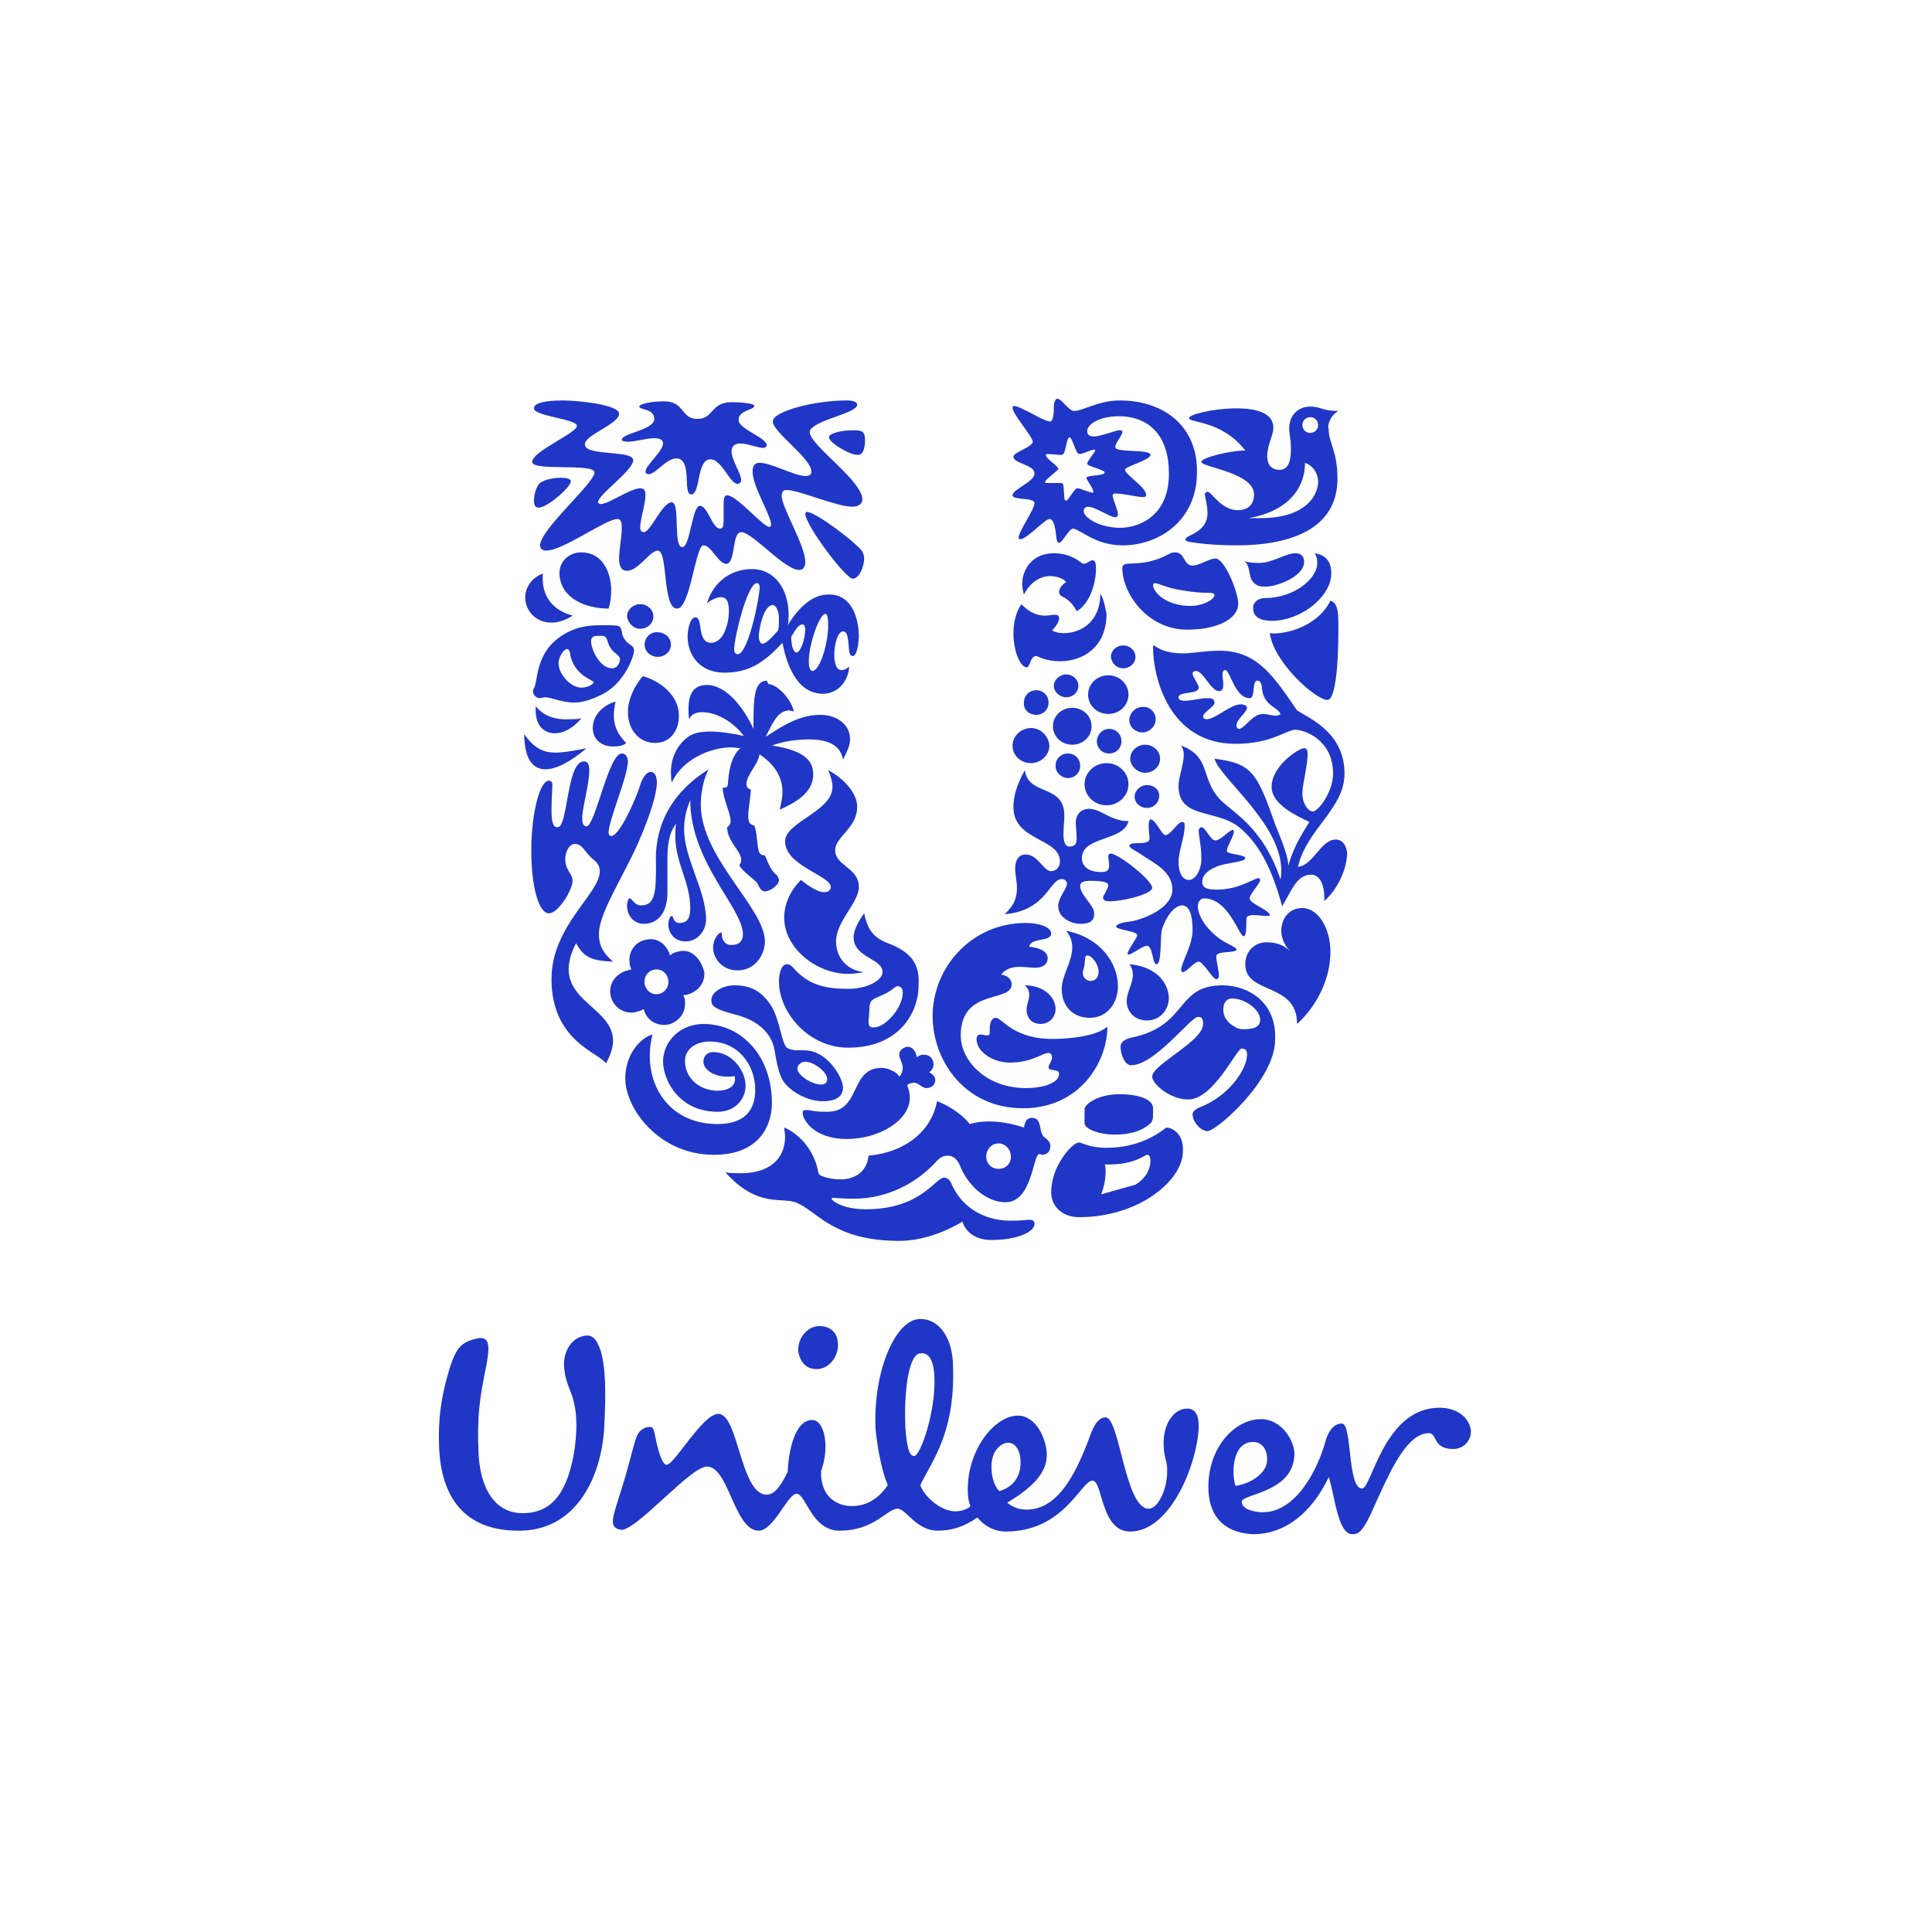
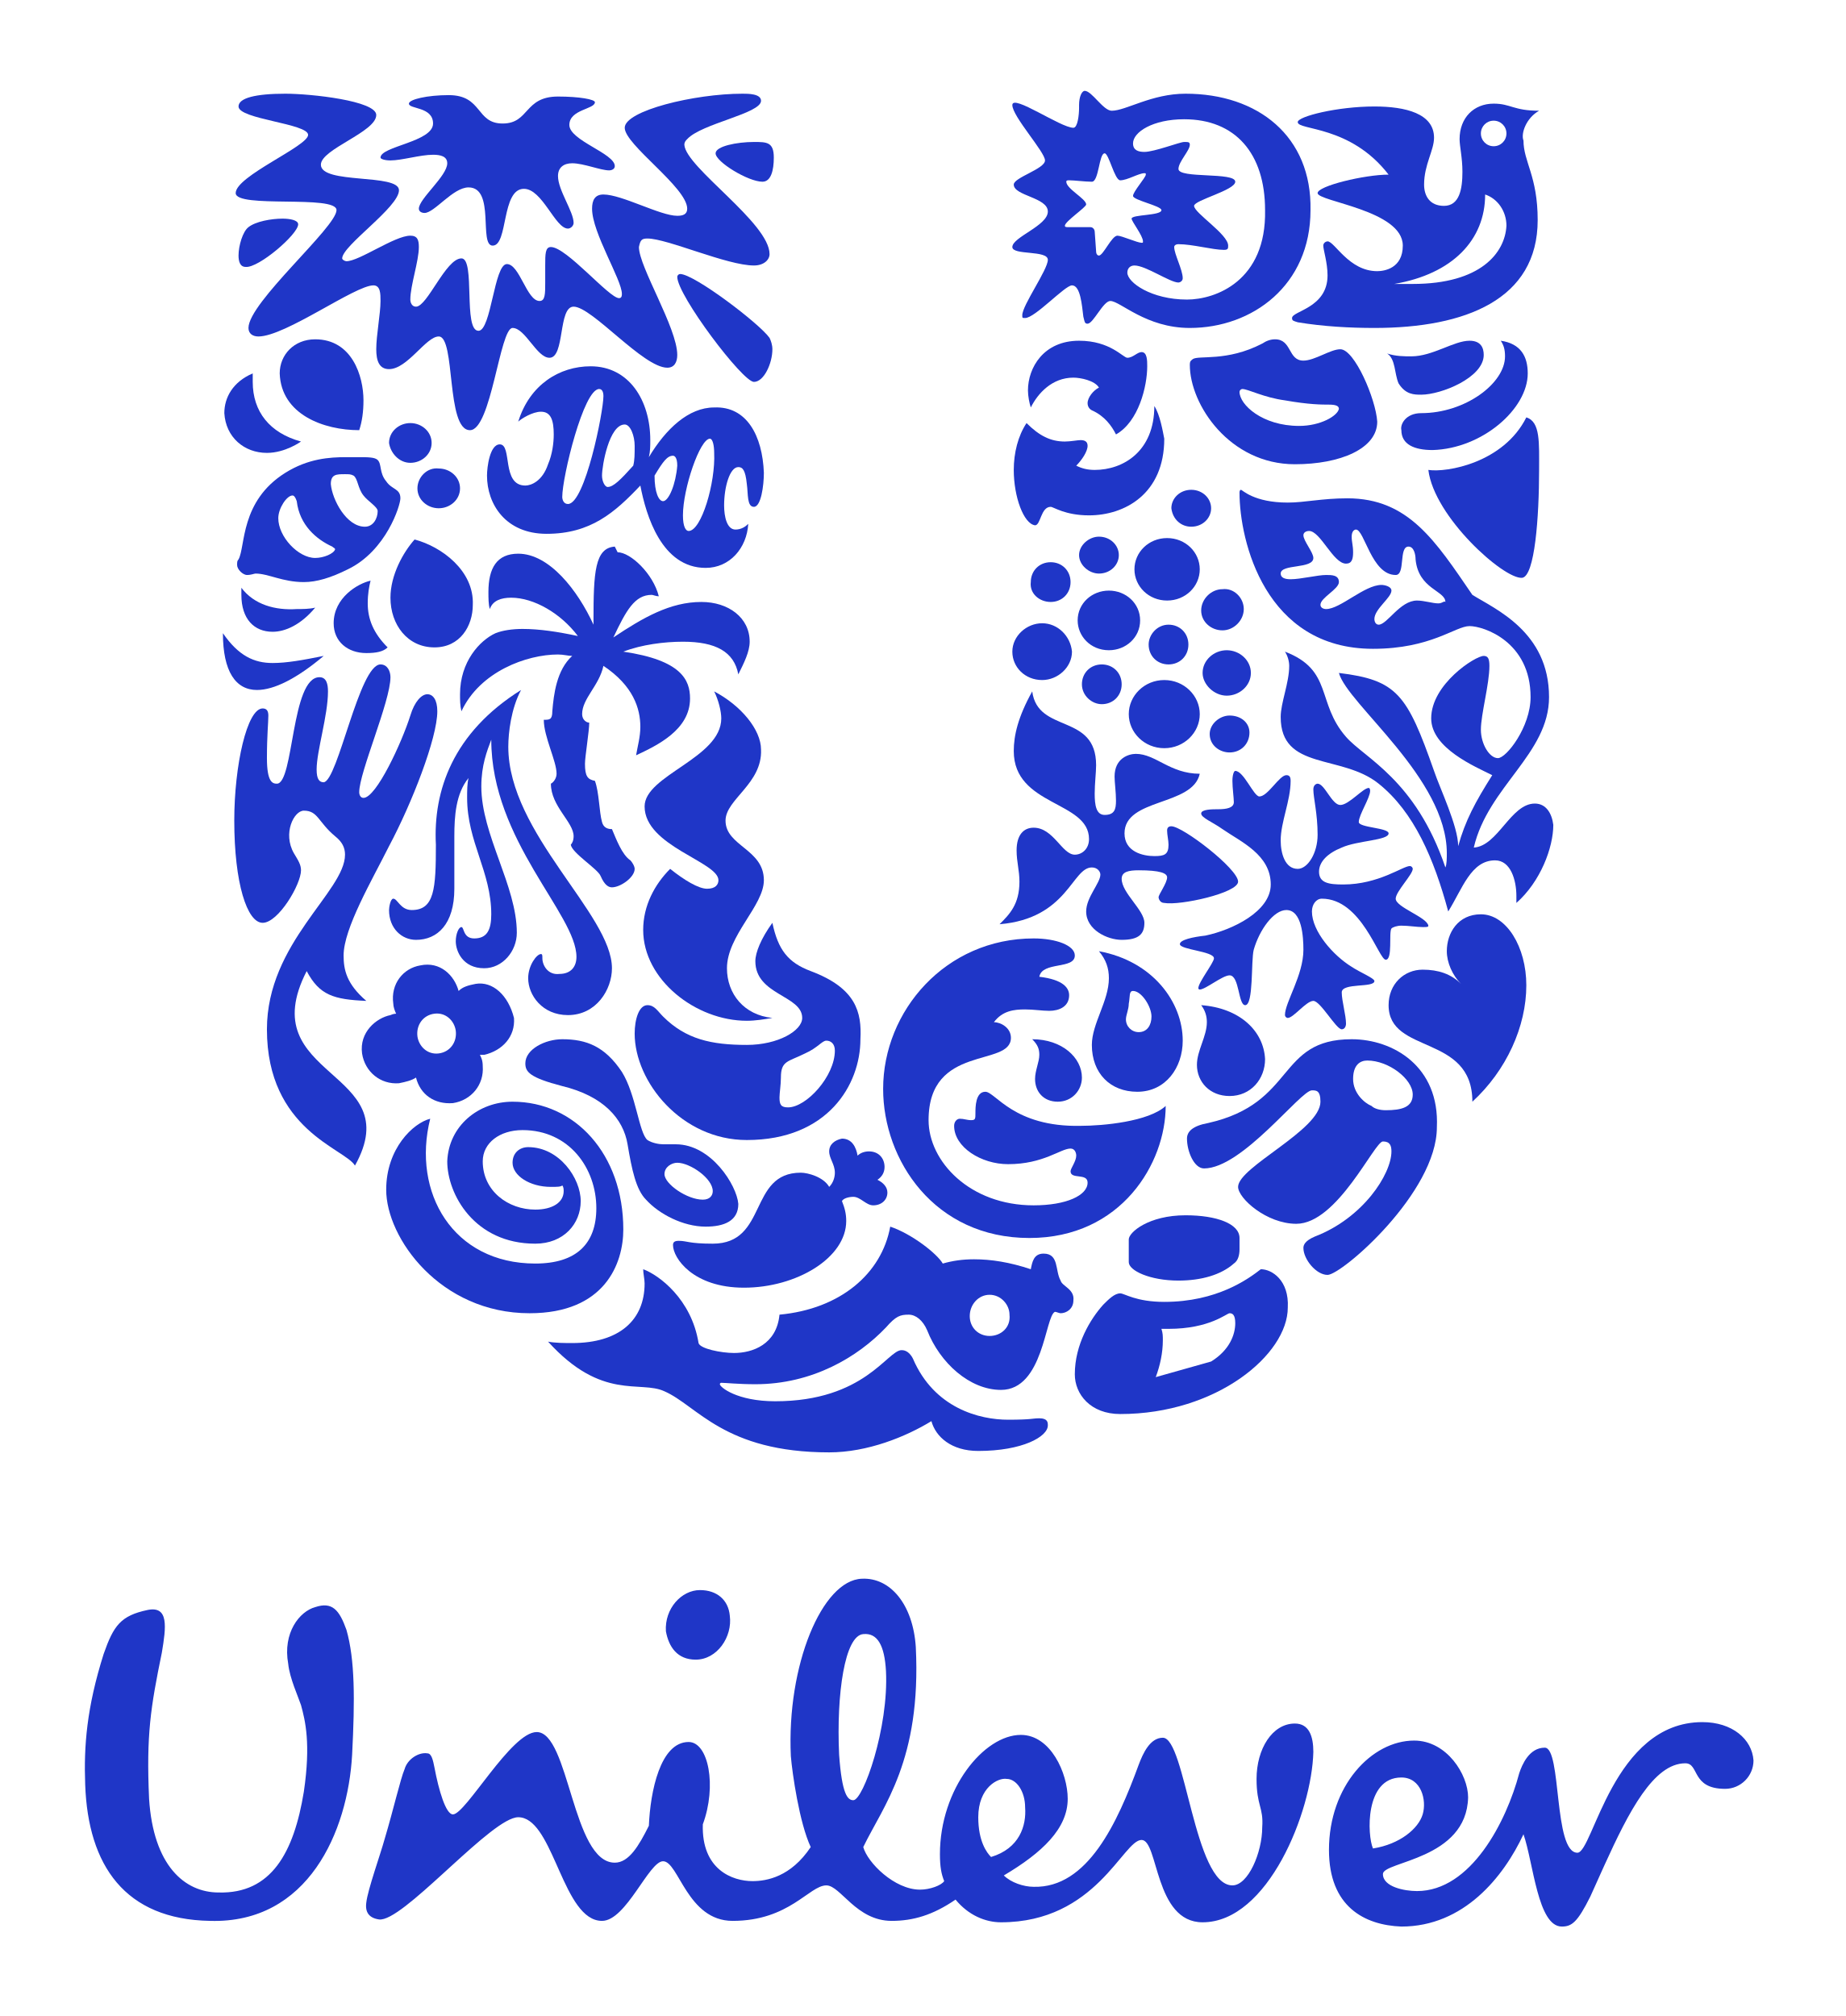
- <svg xmlns="http://www.w3.org/2000/svg" xmlns:xlink="http://www.w3.org/1999/xlink" viewBox="0 0 220 220" aria-hidden="true">
+ <svg xmlns="http://www.w3.org/2000/svg" xmlns:xlink="http://www.w3.org/1999/xlink" viewBox="44 39 130 142" aria-hidden="true">
  <style>
    .st1{fill-rule:evenodd;clip-rule:evenodd;fill:#1f36c7}
  </style>
  <defs>
    <path id="path-1" fill="#1F36C7" d="M114.9 10.3c2.1 0 3.5 1.2 3.6 2.7 0 1.1-.9 2-2 2-2.4 0-1.8-1.8-2.8-1.8-2.24 0-3.999 3.443-5.675 7.129l-.258.568-.384.855-.383.848c-.9 1.8-1.3 2.1-2 2.1-1.7 0-2-4.5-2.7-6.5-1.4 3-4.2 6.5-8.6 6.5-2.6-.1-5.1-1.4-5.1-5.4 0-4.5 3-7.7 6-7.7 2.3 0 3.8 2.4 3.8 4-.1 4.4-6 4.5-6 5.4 0 .9 1.5 1.2 2.4 1.2 3.8 0 6.3-4.9 7.2-8.3.2-.6.7-1.8 1.8-1.8 1.2 0 .6 7.4 2.3 7.4 1.1 0 2.5-9.2 8.8-9.2ZM55.7.2c2-.1 3.6 1.8 3.8 4.8.4 8-2.3 11.2-3.7 14.1.3 1.1 2.2 3 4 3 .7 0 1.5-.3 1.7-.6-.2-.5-.3-1-.3-1.9 0-4.6 3.1-8.4 5.7-8.4 2.1 0 3.3 2.7 3.3 4.5 0 2.1-1.8 3.8-4.5 5.4.5.5 1.4.8 2.1.8 3.8.1 5.9-4.5 7.4-8.6.3-.8.8-1.9 1.7-1.9 1.6 0 2.2 10.4 4.9 10.4 1.1 0 2.1-2.3 2.1-4.1.1-1.4-.4-1.5-.4-3.4 0-2.1 1.1-3.9 2.7-3.9 1 0 1.3.9 1.3 2-.1 4.2-3.2 12-7.8 12-3.4 0-3.1-5.8-4.3-5.8-1.3 0-3.2 5.8-9.9 5.8-1.1 0-2.3-.5-3.2-1.6-1.6 1.1-3 1.5-4.5 1.5-2.5 0-3.6-2.5-4.6-2.5-1.2 0-2.6 2.5-6.6 2.5-3.2 0-3.8-4.2-4.9-4.2-1 0-2.6 4.2-4.3 4.2-1.366 0-2.208-1.737-3.003-3.516l-.237-.534C33.409 18.568 32.659 17 31.5 17c-.909 0-2.8 1.693-4.714 3.437l-.522.476c-1.909 1.74-3.751 3.383-4.564 3.287-.7-.1-1-.5-.9-1.2.1-.9 1-3.4 1.3-4.5.6-2 1.1-4.2 1.4-4.9.2-.7 1-1.2 1.6-1.1.3 0 .4.5.5 1 .3 1.6.8 3.3 1.3 3.3.9 0 4.1-5.8 5.9-5.8 2.3 0 2.5 9.2 5.5 9.2 1 0 1.7-1.2 2.4-2.6.1-2.4.8-5.9 2.8-5.9 1.4 0 2 3.1 1 5.8-.1 3.2 2.1 4 3.5 4 1 0 2.7-.3 4.1-2.4-.8-1.7-1.3-5.2-1.4-6.4-.3-6.4 2.2-12.4 5-12.5Zm-38.5 2c1.2-.4 1.7.2 2.2 1.6.6 2.1.6 4.9.4 8.8-.3 5.4-3.1 11.9-10 11.7-6-.1-8.6-3.9-8.8-9.6-.1-2.7.1-5.4 1.3-9.2.7-2 1.2-2.7 3.1-3.1 1.5-.3 1.3 1.2 1 3-.8 3.9-1.1 5.8-.9 10.3.3 4.7 2.5 6.6 4.9 6.6 3.7.1 5.3-2.8 6-7.1.5-3.4.1-5-.2-6.1-.2-.6-.8-1.9-.9-2.9-.4-2.2.8-3.7 1.9-4Zm48.7 12.1c-.6-.1-2 .6-2 2.7 0 1.7.6 2.5.9 2.8 2-.6 2.5-2.2 2.4-3.5 0-1.1-.6-2-1.3-2Zm27.8-.1c-2.6 0-2.4 4.1-2 5 1.9-.3 3.2-1.4 3.5-2.4.3-1-.1-2.6-1.5-2.6ZM55.922 4.093 55.8 4.1c-1.3.1-1.9 4.2-1.7 8.5.2 2.8.6 3.2 1 3.2.7 0 2.5-5.1 2.3-9.1-.1-1.8-.6-2.7-1.6-2.6ZM44.3 1c1.2 0 2 .7 2.1 1.8.2 1.5-.9 3.1-2.4 3.1-1.3 0-1.9-.9-2.1-2C41.8 2.3 43 1 44.3 1Z" />
  </defs>
  <g id="logo-sketch" fill="none" fill-rule="evenodd" stroke="none" stroke-width="1">
    <g id="text" transform="translate(49 150)">
      <use xlink:href="#path-1" id="Mask" />
    </g>
    <path id="fish" d="M118.7 129.2c-.4-.7-.1-1.9-1.2-1.9-.7 0-.8.6-.9 1.1-1.5-.5-2.8-.7-4-.7-.8 0-1.5.1-2.2.3-.4-.7-2.2-2.1-3.7-2.6-.6 3.3-3.5 5.8-7.8 6.2-.2 2.1-1.9 2.7-3.2 2.7-.9 0-2.4-.3-2.5-.7-.5-3.1-2.8-4.8-3.9-5.2 0 .3.1.7.1 1 0 2.6-1.8 4.2-5.1 4.2-.5 0-1.2 0-1.7-.1 3.8 4.2 6.5 2.7 8.2 3.5 2.3 1 4.2 4.3 11.6 4.3 2.7 0 5.4-1.1 7.2-2.2.3 1.1 1.4 2.1 3.3 2.1 3.1 0 4.9-1 4.9-1.8 0-.2 0-.5-.6-.5-.5 0-.5.1-2.2.1-2 0-5.2-.8-6.7-4.3-.3-.6-.7-.6-.8-.6-1 0-2.6 3.6-8.9 3.6-2.7 0-3.9-1-3.9-1.2 0 0 0-.1.1-.1.3 0 1.2.1 2.4.1 4 0 7.2-1.9 9.2-4 .7-.8 1-.9 1.6-.9.5 0 1 .4 1.3 1.1.9 2.3 3 4.2 5.2 4.2 3 0 3.1-5.2 3.8-5.5.1 0 .3.1.4.1.4 0 .9-.3.9-.9.1-.8-.8-1-.9-1.4zm-5 3.9c-.8 0-1.4-.6-1.4-1.4 0-.8.6-1.5 1.4-1.5.8 0 1.4.7 1.4 1.4.1.9-.6 1.5-1.4 1.5z" class="st1" />
    <path id="chilli_pepper" d="M103.3 119.2c.7 0 1 .6 1.1 1.2.2-.2.5-.3.8-.3.7 0 1.1.5 1.1 1.1 0 .4-.2.7-.5.9.4.2.7.5.7.9 0 .5-.4.9-1 .9-.5 0-.9-.6-1.4-.6-.3 0-.7.1-.8.3.2.5.3.9.3 1.4 0 2.6-3.5 4.7-7.2 4.7-3.6 0-5-2.1-5-3 0-.2.1-.3.4-.3.6 0 .7.2 2.4.2 3.9 0 2.5-5 6.2-5 .5 0 1.6.3 2 1 .3-.3.4-.7.4-1 0-.6-.4-1-.4-1.5s.4-.8.9-.9z" class="st1" />
    <path id="swirl" d="M80.1 116.6c4.4 0 7.8 3.7 7.8 9 0 2.4-1.3 5.9-6.6 5.9-6.3 0-10.1-5.3-10.1-8.7 0-2.9 1.9-4.7 3.1-5C73 123 75.9 128 81.7 128c2.9 0 4.3-1.4 4.3-3.9 0-2.8-1.9-5.5-5.2-5.5-1.6 0-2.8.9-2.8 2.2 0 2.1 1.8 3.4 3.7 3.4 1.2 0 2-.5 2-1.3 0-.1 0-.3-.1-.4-.1.1-.4.1-.8.1-1.5 0-2.7-.8-2.7-1.7 0-.7.5-1.1 1.1-1.1 2.2 0 3.7 2.2 3.7 3.8 0 1.6-1.2 3-3.2 3-4.3 0-6.2-3.5-6.2-5.8.1-2.5 2.2-4.2 4.6-4.2z" class="st1" />
    <g id="packaging" class="st1">
      <path d="M132.8 128.4c-.9.7-3.1 2.3-6.8 2.3-2 0-2.8-.6-3.1-.6-.4 0-.8.4-1.2.8-.9 1-2 2.8-2 4.9 0 1.4 1.1 2.8 3.2 2.8 6.8 0 11.8-4.2 11.8-7.5.1-1.9-1.1-2.7-1.9-2.7zm-3.5 6.5-3.9 1.1c.3-.8.5-1.7.5-2.6 0-.3 0-.5-.1-.8h.5c2.9 0 4.1-1.1 4.3-1.1.2 0 .4.1.4.7 0 .8-.4 1.9-1.7 2.7z" />
      <path d="M127 129.2c1.6 0 3-.4 3.9-1.2.3-.2.4-.6.4-1v-.8c0-1-1.6-1.6-3.8-1.6-2.6 0-4 1.2-4 1.7v1.6c0 .6 1.5 1.3 3.5 1.3z" />
    </g>
    <path id="clothes" d="M139.2 112.2c-5.3 0-3.9 4.5-10.1 5.9-1.1.2-1.5.6-1.5 1.1 0 .9.5 2.1 1.2 2.1 2.7 0 6.8-5.5 7.6-5.5.3 0 .6 0 .6.8 0 2-5.8 4.6-5.8 6 0 .8 2 2.6 4.1 2.6 2.9 0 5.5-5.8 6.1-5.8.5 0 .6.3.6.7 0 1.6-2 4.7-5.4 6-.7.3-.8.6-.8.8 0 .8.9 1.9 1.7 1.9 1 0 7.7-5.8 7.7-10.4.2-4.3-3.1-6.2-6-6.2zm2.4 5c-.4 0-.8-.1-1-.3-.5-.2-1.3-.9-1.3-1.9 0-1 .5-1.3 1-1.3 1.5 0 3.2 1.3 3.2 2.4 0 .9-.8 1.1-1.9 1.1z" class="st1" />
    <path id="spoon" d="M91.6 119.6h-.9c-.3 0-.8-.1-1.1-.3-.6-.5-.8-3.2-1.8-4.8-1.2-1.8-2.5-2.3-4.2-2.3-1.2 0-2.6.7-2.6 1.7 0 .6.3 1 2.6 1.6 2.9.7 4.3 2.3 4.6 4.1.3 1.8.6 3.2 1.3 3.9.9 1 2.6 1.9 4.2 1.9 1.3 0 2.3-.4 2.3-1.6-.1-1.3-1.9-4.2-4.4-4.2zm1.9 3.9c-1.1 0-2.7-1.1-2.7-1.8 0-.5.5-.8.9-.8.9 0 2.5 1.1 2.5 2 0 .3-.2.6-.7.6z" class="st1" />
    <g id="wave" class="st1">
      <path d="M113.4 115.9c-.7 0-.7 1.1-.7 1.5 0 .4 0 .5-.3.5s-.5-.1-.8-.1c-.2 0-.4.2-.4.5 0 1.5 1.9 2.7 3.8 2.7 2.5 0 3.7-1.1 4.4-1.1.3 0 .4.3.4.5 0 .4-.4.9-.4 1.1 0 .6 1.2.1 1.2.8 0 .9-1.5 1.6-3.8 1.6-4.5 0-7.4-3.1-7.4-6 0-5.4 5.8-3.7 5.8-5.8 0-.7-.7-1.1-1.2-1.1.6-.8 1.4-.9 2.2-.9.6 0 1.2.1 1.7.1.7 0 1.4-.3 1.4-1.1 0-.5-.4-1.1-2.1-1.3.2-1.1 2.5-.5 2.5-1.5 0-.7-1.3-1.2-2.9-1.2-6.2 0-10.6 5.1-10.6 10.6 0 5 3.6 10.5 10.3 10.5 6.5 0 9.6-5.3 9.6-9.3-1.2 1.1-4.4 1.4-6 1.4-4.7.1-6-2.4-6.7-2.4z" />
      <path d="M118.5 116.6c1 0 1.7-.8 1.7-1.7 0-1.4-1.4-2.7-3.5-2.7.4.4.5.7.5 1.1 0 .5-.3 1.1-.3 1.7 0 .9.6 1.6 1.6 1.6zm10.1-6.8c.3.4.4.8.4 1.2 0 1-.7 2-.7 3 0 1.2.9 2.2 2.3 2.2 1.5 0 2.5-1.2 2.5-2.6-.1-2-1.8-3.6-4.5-3.8zm-7.2-3.8c.5.6.7 1.2.7 1.9 0 1.6-1.2 3.2-1.2 4.7 0 2 1.3 3.3 3.2 3.3 2 0 3.2-1.7 3.2-3.6 0-2.7-2.1-5.6-5.9-6.3zm2.8 5.7c-.5 0-.9-.4-.9-.9 0-.3.2-.7.2-1.1.1-.5 0-.9.3-.9.6 0 1.3 1.1 1.3 1.8 0 .6-.3 1.1-.9 1.1z" />
    </g>
    <g id="bowl" class="st1">
      <path d="M101.1 107.4c-1.6-.6-2.3-1.5-2.7-3.4-.8 1.1-1.2 2.1-1.2 2.7 0 2.4 3.3 2.4 3.3 4 0 .9-1.7 1.9-3.9 1.9-2.5 0-4.3-.4-5.9-2-.4-.4-.6-.8-1.1-.8-.6 0-.9 1-.9 2 0 3.4 3.3 7.5 7.9 7.5 5.7 0 8-3.9 8-7.1.1-1.9-.3-3.6-3.5-4.8zm-1.6 9.6c-.5 0-.6-.2-.6-.7 0-.3.1-.9.1-1.4 0-1.2.5-1.1 1.7-1.7.9-.4 1.2-.9 1.5-.9.3 0 .6.2.6.7 0 1.8-2 4-3.3 4z" />
      <path d="M93.8 101.6c-.6 0-1.6-.6-2.6-1.4-1.1 1.1-1.9 2.6-1.9 4.3 0 3.5 3.7 6.4 7.3 6.4.6 0 1.2-.1 1.8-.2-2-.2-3.2-1.7-3.2-3.5 0-2.3 2.6-4.4 2.6-6.2 0-2.2-2.7-2.4-2.7-4.2 0-1.5 2.6-2.6 2.5-5 0-1.4-1.4-3.1-3.3-4.1.3.6.5 1.4.5 1.9 0 2.8-5.4 4-5.4 6.2 0 2.8 5.2 3.9 5.2 5.2 0 .3-.2.6-.8.6z" />
    </g>
    <path id="heart" d="M148.3 103.4c1.8 0 3.2 2.3 3.2 5 0 2.9-1.4 6-3.8 8.2 0-4.8-5.9-3.3-5.9-6.8 0-1.5 1.1-2.5 2.4-2.5 1.1 0 2 .3 2.7 1-.6-.6-1-1.5-1-2.3 0-1.3.8-2.6 2.4-2.6z" class="st1" />
    <path id="flower" d="M77.5 108.3c-.5.1-.9.2-1.2.5-.3-1.1-1.3-2.1-2.7-1.8-1.2.2-2.1 1.3-1.9 2.7 0 .2.1.5.2.7 0 0-.2 0-.4.1-1 .2-2.2 1.2-2 2.7.2 1.3 1.3 2.2 2.6 2.1.5-.1.9-.2 1.2-.4.3 1.2 1.3 1.9 2.6 1.8 1.3-.2 2.2-1.3 2.1-2.6 0-.4-.1-.6-.2-.8h.3c1.3-.3 2.2-1.3 2.1-2.6-.4-1.6-1.5-2.6-2.7-2.4zm-2.6 4.9c-.8.1-1.4-.5-1.5-1.2-.1-.8.4-1.5 1.2-1.6.8-.1 1.4.5 1.5 1.2.1.8-.4 1.5-1.2 1.6z" class="st1" />
    <g id="transformation" class="st1">
      <path d="M142.3 102.3c0-.5 1.2-1.7 1.2-2.1 0-.1-.1-.2-.2-.2-.5 0-2.2 1.3-4.7 1.3-1 0-1.7-.1-1.7-.9 0-.7.6-1.3 1.6-1.7 1.1-.5 3.3-.5 3.3-1 0-.4-2.1-.4-2.1-.8 0-.5.8-1.7.8-2.2 0 0 0-.2-.1-.2-.4 0-1.4 1.2-2 1.2-.6 0-1.1-1.5-1.6-1.5-.1 0-.3.1-.3.4 0 .6.3 1.7.3 3.2 0 1.3-.7 2.4-1.4 2.4-.9 0-1.2-1.1-1.2-2 0-1.3.7-2.8.7-4.2 0-.3-.1-.4-.3-.4-.5 0-1.3 1.5-1.9 1.5-.4 0-1.1-1.8-1.7-1.8-.1 0-.2.3-.2.7 0 .5.1 1.2.1 1.5 0 .4-.5.5-1.1.5-.4 0-1.2 0-1.2.3s.8.6 1.5 1.1c1.3.9 3.4 1.8 3.4 3.9 0 1.9-2.7 3.2-4.6 3.6-.9.1-1.8.3-1.8.6 0 .4 2.4.5 2.4 1 0 .3-1.1 1.7-1.1 2.1 0 .1.1.1.1.1.4 0 1.6-1 2.1-1 .7 0 .6 2.1 1.1 2.1.6 0 .4-3.1.6-3.9.4-1.4 1.4-2.8 2.3-2.8 1.1 0 1.2 1.9 1.2 2.8 0 1.8-1.3 3.7-1.3 4.6 0 .1.1.2.2.2.4 0 1.3-1.2 1.8-1.2s1.6 2 2 2c.2 0 .3-.2.3-.4 0-.6-.3-1.6-.3-2.2 0-.7 2.3-.3 2.3-.8 0-.2-1-.6-1.6-1-1.3-.8-2.8-2.5-2.8-3.9 0-.5.3-.9.7-.9 2.8 0 4 4.3 4.5 4.3s.2-1.9.4-2.2c.1-.1.4-.2.7-.2.5 0 1.1.1 1.5.1.3 0 .4 0 .4-.1-.1-.6-2.3-1.3-2.3-1.9z" />
      <path d="M131.2 101.1c0-.9-3.9-3.9-4.7-3.9-.2 0-.3.1-.3.3 0 .3.1.7.1 1 0 .7-.3.8-1 .8-.8 0-2.1-.3-2.1-1.6 0-2.5 4.8-1.9 5.3-4.2-2.1 0-3.1-1.4-4.5-1.4-.5 0-1.5.3-1.5 1.6 0 .4.1 1.1.1 1.7 0 .6-.1 1-.8 1-.6 0-.7-.7-.7-1.5 0-.7.1-1.5.1-2 0-3.7-4.1-2.2-4.5-5.2-1 1.8-1.3 3.1-1.3 4.2 0 3.9 5.3 3.5 5.3 6.2 0 .7-.5 1.1-1 1.1-.9 0-1.5-1.9-2.9-1.9-.7 0-1.2.5-1.2 1.6 0 .8.2 1.4.2 2.2 0 1.6-.7 2.3-1.4 3 4.8-.4 5.1-4 6.5-4 .4 0 .6.3.6.5 0 .6-1 1.6-1 2.6 0 1.3 1.5 2 2.5 2 1.2 0 1.6-.4 1.6-1.2 0-.9-1.6-2.1-1.6-3.1 0-.5.5-.6 1.2-.6 1.5 0 2 .2 2 .5 0 .4-.6 1.2-.6 1.4 0 .1.1.4.4.4 1.1.2 5.2-.7 5.2-1.5z" />
    </g>
    <path id="hair" d="M80.7 87.6c-.7 1.3-.9 3-.9 4 0 6.1 7.3 11.8 7.3 15.6 0 1.5-1.1 3.3-3.1 3.3-1.8 0-2.8-1.4-2.8-2.6 0-.9.6-1.7.9-1.7.1 0 .1.1.1.3 0 .5.4 1.2 1.2 1.1.8 0 1.2-.5 1.2-1.2 0-3-6-8.2-6-15.3-.3.8-.7 1.8-.7 3.3 0 3.4 2.5 7 2.5 10.3 0 1.3-1 2.5-2.3 2.5-1.5 0-2-1.2-2-1.9 0-.5.2-1 .4-1s.1.8.9.8c.9 0 1.2-.6 1.2-1.7 0-3-1.7-5.1-1.7-8.2 0-.5 0-1 .1-1.4-.9 1.1-1 2.7-1 4.1v3.7c0 2.5-1.2 3.6-2.7 3.6-1 0-1.9-.8-1.9-2.1 0-.2.1-.8.3-.8.3 0 .5.8 1.3.8 1.6 0 1.7-1.5 1.7-4.6-.2-3.8 1.2-7.9 6-10.9z" class="st1" />
    <path id="hand" d="M70.8 85.8c.5 0 .7.5.7.9 0 1.7-2.2 6.7-2.2 8.1 0 .2.1.4.3.4.9 0 2.7-3.9 3.3-5.8.3-1 .8-1.5 1.2-1.5.4 0 .7.4.7 1.2 0 1.9-1.8 6.5-3.4 9.5-1.2 2.4-3.2 5.8-3.2 7.7 0 1 .2 2 1.6 3.2-2.3-.1-3.3-.4-4.2-2.1-3.9 7.6 7.2 6.9 3.4 13.7-.7-1.2-6.2-2.5-6.2-9.6 0-6.1 5.5-9.7 5.5-12.3 0-.5-.2-.9-.7-1.3-1.2-1-1.2-1.8-2.2-1.8-.7 0-1.5 1.6-.7 3 .3.5.5.8.5 1.2 0 1-1.6 3.7-2.7 3.7s-2-2.8-2-7.2c0-3.9.9-7.9 2-7.9.3 0 .4.2.4.5 0 .5-.1 1.4-.1 3 0 1.7.4 1.8.7 1.8 1.2 0 1-7.5 3-7.5.5 0 .6.5.6 1 0 1.7-.8 4.2-.8 5.5 0 .7.2.9.5.9 1-.1 2.5-8.3 4-8.3z" class="st1">
      <animate attributeName="fill" begin="o1.begin+4.6s" dur="1s" values="#1F36C7;#FFC000;#1F36C7" />
    </path>
    <path id="plant" d="M152.1 95.6c-1.7 0-2.6 3-4.3 3.1 1-4.3 5.3-6.6 5.3-10.6 0-4.6-3.8-6.2-5.4-7.2-2.6-3.8-4.5-6.8-8.8-6.8-1.8 0-3 .3-4.2.3-2.4 0-3.2-.9-3.3-.9 0 0-.1 0-.1.2 0 3.4 1.8 11 9.4 11 4.1 0 5.8-1.6 6.8-1.6s4.3 1.1 4.3 5c0 2.1-1.7 4.3-2.3 4.3-.6 0-1.2-1-1.2-2 0-1.1.6-3.2.6-4.5 0-.5-.1-.7-.4-.7-.6 0-3.7 2-3.7 4.4 0 2.1 3.1 3.4 4.3 4-1.2 1.9-1.9 3.2-2.4 5 0-1.4-1.3-4.1-1.7-5.3-1.9-5.4-2.6-6.4-6.7-6.9.6 2.2 7.6 7.4 7.6 12.7 0 .3 0 .8-.1 1-2.1-6.2-5.7-7.7-7-9.2-2.1-2.4-.9-4.7-4.3-6 .2.3.3.7.3 1 0 1.2-.6 2.6-.6 3.6 0 3.8 4.3 2.6 6.9 4.7 2.5 2 3.9 5.3 4.9 9 1-1.6 1.6-3.6 3.3-3.6 1.1 0 1.5 1.4 1.5 2.5v.5c1.7-1.5 2.6-3.9 2.6-5.5-.1-.8-.5-1.5-1.3-1.5zm-6.8-14.1c-.4 0-1-.2-1.5-.2-1.2 0-2.1 1.7-2.7 1.7-.2 0-.3-.2-.3-.4 0-.7 1.2-1.5 1.2-2 0-.3-.5-.4-.7-.4-1.2 0-2.9 1.7-3.9 1.7-.2 0-.4-.1-.4-.3 0-.5 1.3-1.1 1.3-1.6s-.5-.5-.9-.5c-.6 0-1.8.3-2.5.3-.4 0-.7-.1-.7-.4 0-.7 2.3-.3 2.3-1.1 0-.4-.7-1.2-.7-1.6 0-.2.2-.3.4-.3.8 0 1.7 2.3 2.6 2.3.4 0 .5-.3.5-.8s-.1-.7-.1-1.1c0-.4.2-.5.3-.5.6 0 1.1 3.2 2.8 3.2.7 0 .2-2 .9-2 .4 0 .5.6.5.9.2 2.1 2.1 2.2 2.1 3-.1-.1-.2.1-.5.1z" class="st1">
      <animate attributeName="fill" begin="o1.begin+4.65s" dur="1s" values="#1F36C7;#00D7C4;#1F36C7" />
    </path>
    <path id="particles" d="M121.4 76.8c.8 0 1.4.6 1.4 1.3 0 .7-.6 1.3-1.4 1.3-.7 0-1.4-.6-1.4-1.3 0-.7.7-1.3 1.4-1.3zm9.2 12.6c-.7 0-1.4.6-1.4 1.3 0 .8.7 1.3 1.4 1.3.8 0 1.4-.6 1.4-1.4 0-.7-.6-1.2-1.4-1.2zm-4.6-2.5c-1.4 0-2.5 1.1-2.5 2.4 0 1.3 1.1 2.4 2.5 2.4s2.5-1.1 2.5-2.4c0-1.3-1.1-2.4-2.5-2.4zm-4.4-1.1c-.8 0-1.4.6-1.4 1.4 0 .8.7 1.4 1.4 1.4.8 0 1.4-.6 1.4-1.4 0-.8-.6-1.4-1.4-1.4zm8.8 2.2c.9 0 1.7-.7 1.7-1.6 0-.9-.8-1.6-1.7-1.6-.9 0-1.7.7-1.7 1.6 0 .8.8 1.6 1.7 1.6zm-13-5.1c-1.1 0-2.1.9-2.1 2s.9 2 2.1 2c1.1 0 2.1-.9 2.1-2-.1-1.1-1-2-2.1-2zm7.5 1.5c0 .8.6 1.4 1.4 1.4.8 0 1.4-.6 1.4-1.4 0-.8-.6-1.4-1.4-1.4-.8 0-1.4.7-1.4 1.4zm-2.8.4c1.2 0 2.2-.9 2.2-2.1 0-1.2-1-2.1-2.2-2.1-1.2 0-2.2.9-2.2 2.1 0 1.1.9 2.1 2.2 2.1zm8-1.4c.8 0 1.5-.7 1.5-1.5s-.7-1.5-1.5-1.4c-.8 0-1.5.7-1.5 1.5s.7 1.4 1.5 1.4zm-12.1-2c.8 0 1.4-.6 1.4-1.4 0-.8-.6-1.4-1.4-1.4-.8 0-1.4.6-1.4 1.4-.1.8.6 1.4 1.4 1.4zm8.2-.1c1.3 0 2.3-1 2.3-2.2 0-1.2-1-2.2-2.3-2.2-1.3 0-2.3 1-2.3 2.2 0 1.2 1 2.2 2.3 2.2zm1.7-5.2c.8 0 1.4-.6 1.4-1.3 0-.7-.6-1.3-1.4-1.3-.8 0-1.4.6-1.4 1.3.1.8.7 1.3 1.4 1.3z" class="st1" />
    <path id="tree" d="M87.5 77.9c.9 0 2.5 1.5 2.9 3.1-.2 0-.4-.1-.5-.1-1.2 0-1.8 1.1-2.7 3 2.1-1.4 4-2.5 6.2-2.5 1.9 0 3.4 1.1 3.4 2.8 0 .7-.4 1.5-.8 2.3-.3-1.6-1.6-2.3-3.9-2.3-1.3 0-2.9.2-4.2.7 4.1.6 4.7 2 4.7 3.3 0 2.2-2.3 3.3-3.8 4 .1-.6.3-1.3.3-2 0-1.3-.5-2.9-2.6-4.3-.3 1.4-1.5 2.3-1.5 3.4 0 .4.3.6.5.6 0 .6-.3 2.4-.3 2.9 0 .9.2 1.1.7 1.2.3.8.3 2.2.5 2.9.1.4.4.5.7.5.3.7.7 1.8 1.3 2.2.1.1.3.4.3.6 0 .6-1 1.3-1.6 1.3-.2 0-.5-.1-.8-.8-.2-.5-2-1.6-2.1-2.2.1-.1.2-.3.2-.6 0-1-1.6-2.1-1.6-3.7.2-.1.4-.4.4-.7 0-.9-.9-2.6-.9-3.8.4 0 .6 0 .6-.6.1-1.2.3-2.9 1.4-3.9-.3 0-.6-.1-1-.1-2.2 0-5.5 1.2-6.8 4-.1-.4-.1-.8-.1-1.2 0-2.3 1.4-3.8 2.5-4.3.5-.2 1.2-.3 1.9-.3 1.2 0 2.5.2 3.9.5-1.2-1.6-3.1-2.7-4.7-2.7-.7 0-1.3.2-1.5.8-.1-.3-.1-.8-.1-1.2 0-1.7.6-2.7 2.1-2.7 2.2 0 4.2 2.6 5.3 5v-.3c0-3.4.1-5.1 1.5-5.2l.2.4z" class="st1" />
    <path id="bee" d="M59.7 83.6c0 2.7.9 4 2.4 4 1.2 0 2.8-.8 4.7-2.4-1.5.3-2.6.5-3.6.5-1.3 0-2.4-.5-3.5-2.1zm10.4-3.7c-.9.2-2.6 1.2-2.6 3 0 1.3 1 2.1 2.3 2.1.7 0 1.2-.1 1.5-.4-1-1-1.4-2-1.4-3.1 0-.7.1-1.2.2-1.6zm3.1-2.9c-.8.9-1.7 2.5-1.7 4.1 0 1.9 1.2 3.5 3.1 3.5 1.8 0 2.7-1.5 2.7-3 .1-2.4-2.2-4.1-4.1-4.6zM61 80.4v.5c0 1.7.9 2.6 2.2 2.6.9 0 2-.5 3-1.7-.4.1-.9.1-1.3.1-1.5.1-3-.3-3.9-1.5zm7.4-9.2c-1.2 0-2.7.1-4.3 1.1-3.2 2-2.8 5.2-3.3 6.1-.1.1-.1.2-.1.4 0 .3.4.7.7.7.3 0 .5-.1.6-.1.9 0 1.9.6 3.4.6.9 0 1.9-.3 3.1-.9 2.7-1.3 3.7-4.5 3.7-5 0-.7-.6-.6-1-1.2-.5-.6-.3-1.2-.6-1.5-.2-.2-.7-.2-1.4-.2h-.8zm-2.2 7.1c-1.2 0-2.6-1.5-2.6-2.8 0-.7.6-1.6 1-1.6.1 0 .2.1.3.4.2 1.7 1.4 2.7 2.5 3.2.1.1.2.1.2.2-.1.3-.8.6-1.4.6zm4.4-3.3c0 .5-.3 1.1-.9 1.1-1.3 0-2.3-1.9-2.4-3 0-.7.4-.7 1-.7.3 0 .4 0 .6.1.3.2.3.9.7 1.4.3.4 1 .8 1 1.1zm2.8-1.6c0 .8.7 1.4 1.5 1.4s1.5-.6 1.5-1.4c0-.8-.7-1.4-1.5-1.4-.8-.1-1.5.6-1.5 1.4zm-.5-1.8c.8 0 1.5-.6 1.5-1.4 0-.8-.7-1.4-1.5-1.4s-1.5.6-1.5 1.4c.1.7.7 1.4 1.5 1.4zm-10.1-.7c1.3 0 2.4-.8 2.4-.8-2.2-.6-3.4-2.1-3.4-4.2v-.6c-1.4.6-2 1.7-2 2.8.1 1.7 1.4 2.8 3 2.8zm6.5-1.6c.2-.6.3-1.3.3-2.1 0-1.7-.8-4.3-3.4-4.3-1.5 0-2.5 1.1-2.5 2.4.1 2.9 3.1 4 5.6 4z" class="st1" />
    <g id="ice_cream" class="st1">
      <path d="M151.5 68.4c-1.6 3.2-5.6 3.9-6.9 3.7.4 3.3 5.3 7.7 6.6 7.6.9-.1 1.2-4.3 1.2-7.6 0-1.9.1-3.4-.9-3.7zm.1-3.1c0-1.2-.5-2.1-1.9-2.3.2.3.3.6.3 1.1 0 1.9-2.8 4-5.9 4-1.1 0-1.5.8-1.4 1.2 0 1 .9 1.4 2.2 1.4 3.5-.1 6.7-2.9 6.7-5.4z" />
      <path d="M144.1 66.8c1.4 0 4.4-1.2 4.4-2.8 0-.5-.2-1-1-1-1.1 0-2.6 1.1-4.1 1.1-.5 0-1.1 0-1.7-.2.6.4.5 1.4.8 2.1.5.8 1.1.8 1.6.8z" />
    </g>
    <g id="cycle" class="st1">
      <path d="M125.3 67.6c0 3.2-2.2 4.5-4.2 4.5-.5 0-.9-.1-1.3-.3.4-.4.8-1 .8-1.4 0-.3-.2-.4-.5-.4-.2 0-.7.1-1.1.1-1 0-1.8-.4-2.7-1.3-.6.9-.9 2.1-.9 3.3 0 1.9.7 3.8 1.5 3.9.4 0 .4-1.3 1.1-1.3.2 0 1 .6 2.7.6 2.5 0 5.3-1.5 5.3-5.4-.1-.5-.3-1.7-.7-2.3z" />
      <path d="M119.6 65.6c.5 0 1.5.2 1.8.7-.4.2-.8.7-.8 1.1 0 .2.1.4.3.5.9.4 1.4 1.1 1.7 1.7 1.6-.9 2.2-3.4 2.2-4.8 0-.4 0-1-.4-1-.3 0-.6.4-1 .4-.3 0-1.2-1.2-3.4-1.2-2.5 0-3.6 1.9-3.6 3.5 0 .4.1.9.2 1.2.5-1 1.5-2.1 3-2.1z" />
    </g>
    <path id="DNA" d="M94.3 67.7c-1.8 0-3.4 1.5-4.6 3.5.1-.4.1-.8.1-1.2 0-2.8-1.5-5.2-4.2-5.2-2.2 0-4.3 1.3-5.1 3.9.2-.2 1-.7 1.6-.7.7 0 .9.6.9 1.6 0 .6-.1 1.4-.4 2.1-.4 1.2-1.2 1.5-1.6 1.5-1.7 0-.9-2.9-1.8-2.9-.7 0-.9 1.6-.9 2.2 0 2 1.3 4.1 4.2 4.1 3.1 0 4.8-1.5 6.6-3.4.4 2.1 1.5 5.8 4.6 5.8 1.7 0 2.9-1.4 3-3.1-.2.2-.5.4-.9.4-.6 0-.8-.9-.8-1.7 0-1.3.4-2.7 1-2.7.3 0 .5.2.6 1.2.1.7 0 1.6.5 1.6s.7-1.5.7-2.4c-.1-2.6-1.2-4.7-3.5-4.6zM84 74.5c-.3 0-.4-.3-.4-.5 0-1.4 1.5-7.6 2.6-7.6.2 0 .3.2.3.5 0 1.1-1.3 7.6-2.5 7.6zm4.6-2.7c-.9 1-1.4 1.5-1.8 1.5-.2 0-.4-.4-.4-.8 0-.7.5-3.6 1.6-3.6.4 0 .7.8.7 1.5 0 .6 0 1-.1 1.4zm2.1 2.5c-.3 0-.6-.6-.6-1.8.6-1 .9-1.4 1.3-1.4.1 0 .3.1.3.7-.1 1.3-.6 2.5-1 2.5zm1.8 2.1c-.2 0-.4-.3-.4-1.1 0-1.9 1.2-5.4 1.9-5.4.2 0 .3.5.3 1 .1 2.1-.9 5.5-1.8 5.5z" class="st1" />
    <path id="lips" d="M138.4 63.6c-.7 0-1.8.8-2.6.8-1.1 0-.8-1.5-2-1.5-.3 0-.6.1-.9.3-2.5 1.3-4.5.8-4.9 1.1-.1.1-.2.1-.2.4 0 2.8 2.8 7 7.4 7 3.2 0 5.8-1.1 5.8-3-.1-1.6-1.6-5.1-2.6-5.1zm-2.9 5.4c-2.6 0-4.2-1.5-4.2-2.4 0-.1.1-.2.2-.2.4 0 1.5.6 3 .8 1.7.3 2.6.3 3.1.3s.7.1.7.3c-.1.5-1.3 1.2-2.8 1.2z" class="st1" />
    <path id="dove" d="M152.4 46.8c-1.8 0-2-.5-3.2-.5-1.4 0-2.4 1-2.4 2.5 0 .5.2 1.3.2 2.3 0 1.2-.2 2.4-1.3 2.4-1 0-1.4-.7-1.4-1.5 0-1.4.7-2.4.7-3.3 0-1.7-2-2.2-4.2-2.2-2.6 0-5.4.7-5.4 1.1 0 .6 3.7.2 6.4 3.7-1.7 0-5 .8-5 1.3 0 .6 6 1.2 6 3.7 0 1.6-1.3 1.8-1.8 1.8-2 0-3-2.1-3.5-2.1-.1 0-.3.1-.3.3 0 .3.3 1.2.3 2.1 0 2.3-2.5 2.5-2.5 3 0 .2.1.2.4.3 1.8.3 3.7.4 5.4.4 6.4 0 11.5-2 11.5-7.6 0-3.1-1-4.1-1-5.6-.2-.5.2-1.6 1.1-2.1zM143.5 59h-1.3c4.1-.7 6.4-3.1 6.4-6.3.9.3 1.5 1.2 1.5 2.2-.1 1.9-1.8 4.1-6.6 4.1zm5.7-9.7c-.5 0-.9-.4-.9-.9s.4-.9.9-.9.9.4.9.9-.4.9-.9.9z" class="st1" />
    <path id="spark" d="M127.5 45.6c-2.4 0-4.2 1.2-5.2 1.2-.6 0-1.4-1.4-1.9-1.4-.2 0-.4.4-.4 1v.2c0 .5-.1 1.4-.4 1.4-.9 0-4.3-2.4-4.3-1.6 0 .8 2.3 3.3 2.3 3.9 0 .6-2.2 1.2-2.2 1.7 0 .8 2.4.9 2.4 1.9 0 1-2.5 1.8-2.5 2.5 0 .6 2.5.2 2.5.9s-1.8 3.2-1.8 3.9c0 .2 0 .2.2.2.7 0 2.8-2.3 3.3-2.3.6 0 .7 1.4.8 2.2.1.4.1.5.3.5.4 0 1.1-1.6 1.6-1.6.7 0 2.5 1.9 5.6 1.9 4.4 0 8.5-3 8.5-8.3.1-5.2-3.7-8.2-8.8-8.2zM121.4 57c-.1 0-.2-.1-.2-.3l-.1-1.4c0-.1-.1-.3-.3-.3h-1.5c-.2 0-.3 0-.3-.1 0-.3 1.5-1.3 1.5-1.5 0-.4-1.4-1.1-1.4-1.6 0-.1.1-.1.2-.1.4 0 1.1.1 1.6.1s.5-2 .9-2c.3 0 .7 1.9 1.1 1.9.5 0 1.3-.5 1.7-.5.1 0 .1 0 .1.1 0 .2-.9 1.2-.9 1.5 0 .3 2 .7 2 1 0 .4-2.1.3-2.1.6 0 .2.8 1.2.8 1.6 0 .1 0 .1-.1.1-.3 0-1.4-.5-1.7-.5-.4 0-1 1.4-1.3 1.4zm6.2 3.1c-2.5 0-4.2-1.2-4.2-1.9 0-.3.2-.5.5-.5.8 0 2.5 1.2 3.1 1.2.1 0 .3-.1.3-.3 0-.6-.6-1.7-.6-2.2 0-.1.1-.2.3-.2 1 0 2.4.4 3.2.4.3 0 .3-.1.3-.3 0-.8-2.4-2.3-2.4-2.8 0-.4 2.9-1.1 2.9-1.7 0-.7-4-.2-4-.9 0-.5.8-1.3.8-1.7 0-.2-.1-.2-.4-.2-.3 0-2.1.7-2.8.7-.4 0-.8-.1-.8-.6 0-.8 1.4-1.7 3.6-1.7 3.6 0 5.7 2.4 5.7 6.4.1 5-3.5 6.3-5.5 6.3z" class="st1" />
    <g id="sun" class="st1">
      <path d="M89.6 55.8c1.4 0 5.6 1.9 7.5 1.9.7 0 1.1-.4 1.1-.8 0-2.2-5.9-6.1-6-7.7 0-.2.1-.3.2-.4 1-1.1 5.2-1.8 5.2-2.7 0-.5-.9-.5-1.3-.5-3.4 0-8.3 1.2-8.3 2.4s4.4 4.2 4.4 5.7c0 .4-.3.5-.7.5-1.2 0-3.9-1.5-5.2-1.5-.6 0-.8.4-.8 1 0 1.7 2.1 5 2.1 6 0 .1 0 .3-.2.3-.7 0-3.7-3.6-4.8-3.6-.4 0-.4.5-.4 1.3v1.2c0 .8 0 1.3-.4 1.3-.9 0-1.4-2.6-2.3-2.6-.9 0-1.1 4.7-2 4.7-1.1 0-.2-5.1-1.2-5.1-1.1 0-2.4 3.4-3.2 3.4-.3 0-.4-.3-.4-.5 0-1 .6-2.7.6-3.7 0-.5-.1-.8-.6-.8-1.1 0-3.6 1.8-4.5 1.8-.1 0-.3-.1-.3-.2 0-.9 4-3.6 4-4.8 0-1.2-5.5-.4-5.5-1.8 0-1.1 3.9-2.3 3.9-3.5 0-1-4.6-1.5-6.4-1.5-2.1 0-3.3.3-3.3.9 0 .9 4.9 1.2 4.9 2s-5.1 2.9-5.1 4.1c0 1.1 7.1.1 7.1 1.2 0 1.2-6.2 6.5-6.2 8.3 0 .4.3.6.7.6 1.9 0 6.8-3.6 8.1-3.6.5 0 .5.6.5 1.1 0 .9-.3 2.4-.3 3.4 0 .8.2 1.4.9 1.4 1.3 0 2.6-2.3 3.5-2.3 1.2 0 .5 6.6 2.2 6.6 1.5 0 2.1-7.2 3-7.2.9 0 1.7 2.1 2.6 2.1 1.1 0 .6-3.6 1.7-3.6 1.3 0 4.9 4.3 6.6 4.3.5 0 .7-.4.7-.9 0-1.9-2.7-6.2-2.7-7.6.1-.5.2-.6.6-.6z" />
      <path d="M91.9 58.3c-.1 0-.2.1-.2.2 0 1.3 4.6 7.4 5.4 7.4.7 0 1.3-1.3 1.3-2.3 0-.3-.1-.6-.2-.8-.7-1-5.3-4.5-6.3-4.5zM65 54.8c0-.3-.6-.4-1.1-.4-.8 0-1.9.2-2.4.6-.4.3-.7 1.3-.7 2 0 .4.1.8.5.8.9.1 3.7-2.3 3.7-3zm6.5-4.5c.8 0 2.1-.4 3-.4.5 0 1 .1 1 .6 0 .9-2 2.5-2 3.2 0 .2.2.3.4.3.7 0 2-1.8 3.1-1.8 1.9 0 .7 4.1 1.7 4.1 1.1 0 .6-4 2.2-4 1.3 0 2.2 2.8 3.1 2.8.2 0 .4-.2.4-.4 0-.8-1.1-2.3-1.1-3.3 0-.6.4-.9 1-.9.8 0 2 .5 2.6.5.2 0 .4-.1.4-.3 0-.9-3.2-1.8-3.2-2.9 0-1.1 1.8-1.1 1.8-1.6 0-.2-1.1-.4-2.6-.4-2.4 0-2 1.9-3.9 1.9s-1.4-2-3.8-2c-1.5 0-2.8.3-2.8.6 0 .4 1.7.2 1.7 1.4 0 1.3-3.7 1.6-3.7 2.4 0 .1.3.2.7.2zm22.9-.5c0 .6 2.3 2 3.3 2 .6 0 .8-.8.8-1.7 0-1.1-.5-1.1-1.4-1.1-1.2 0-2.7.3-2.7.8z" />
    </g>
  </g>
</svg>
